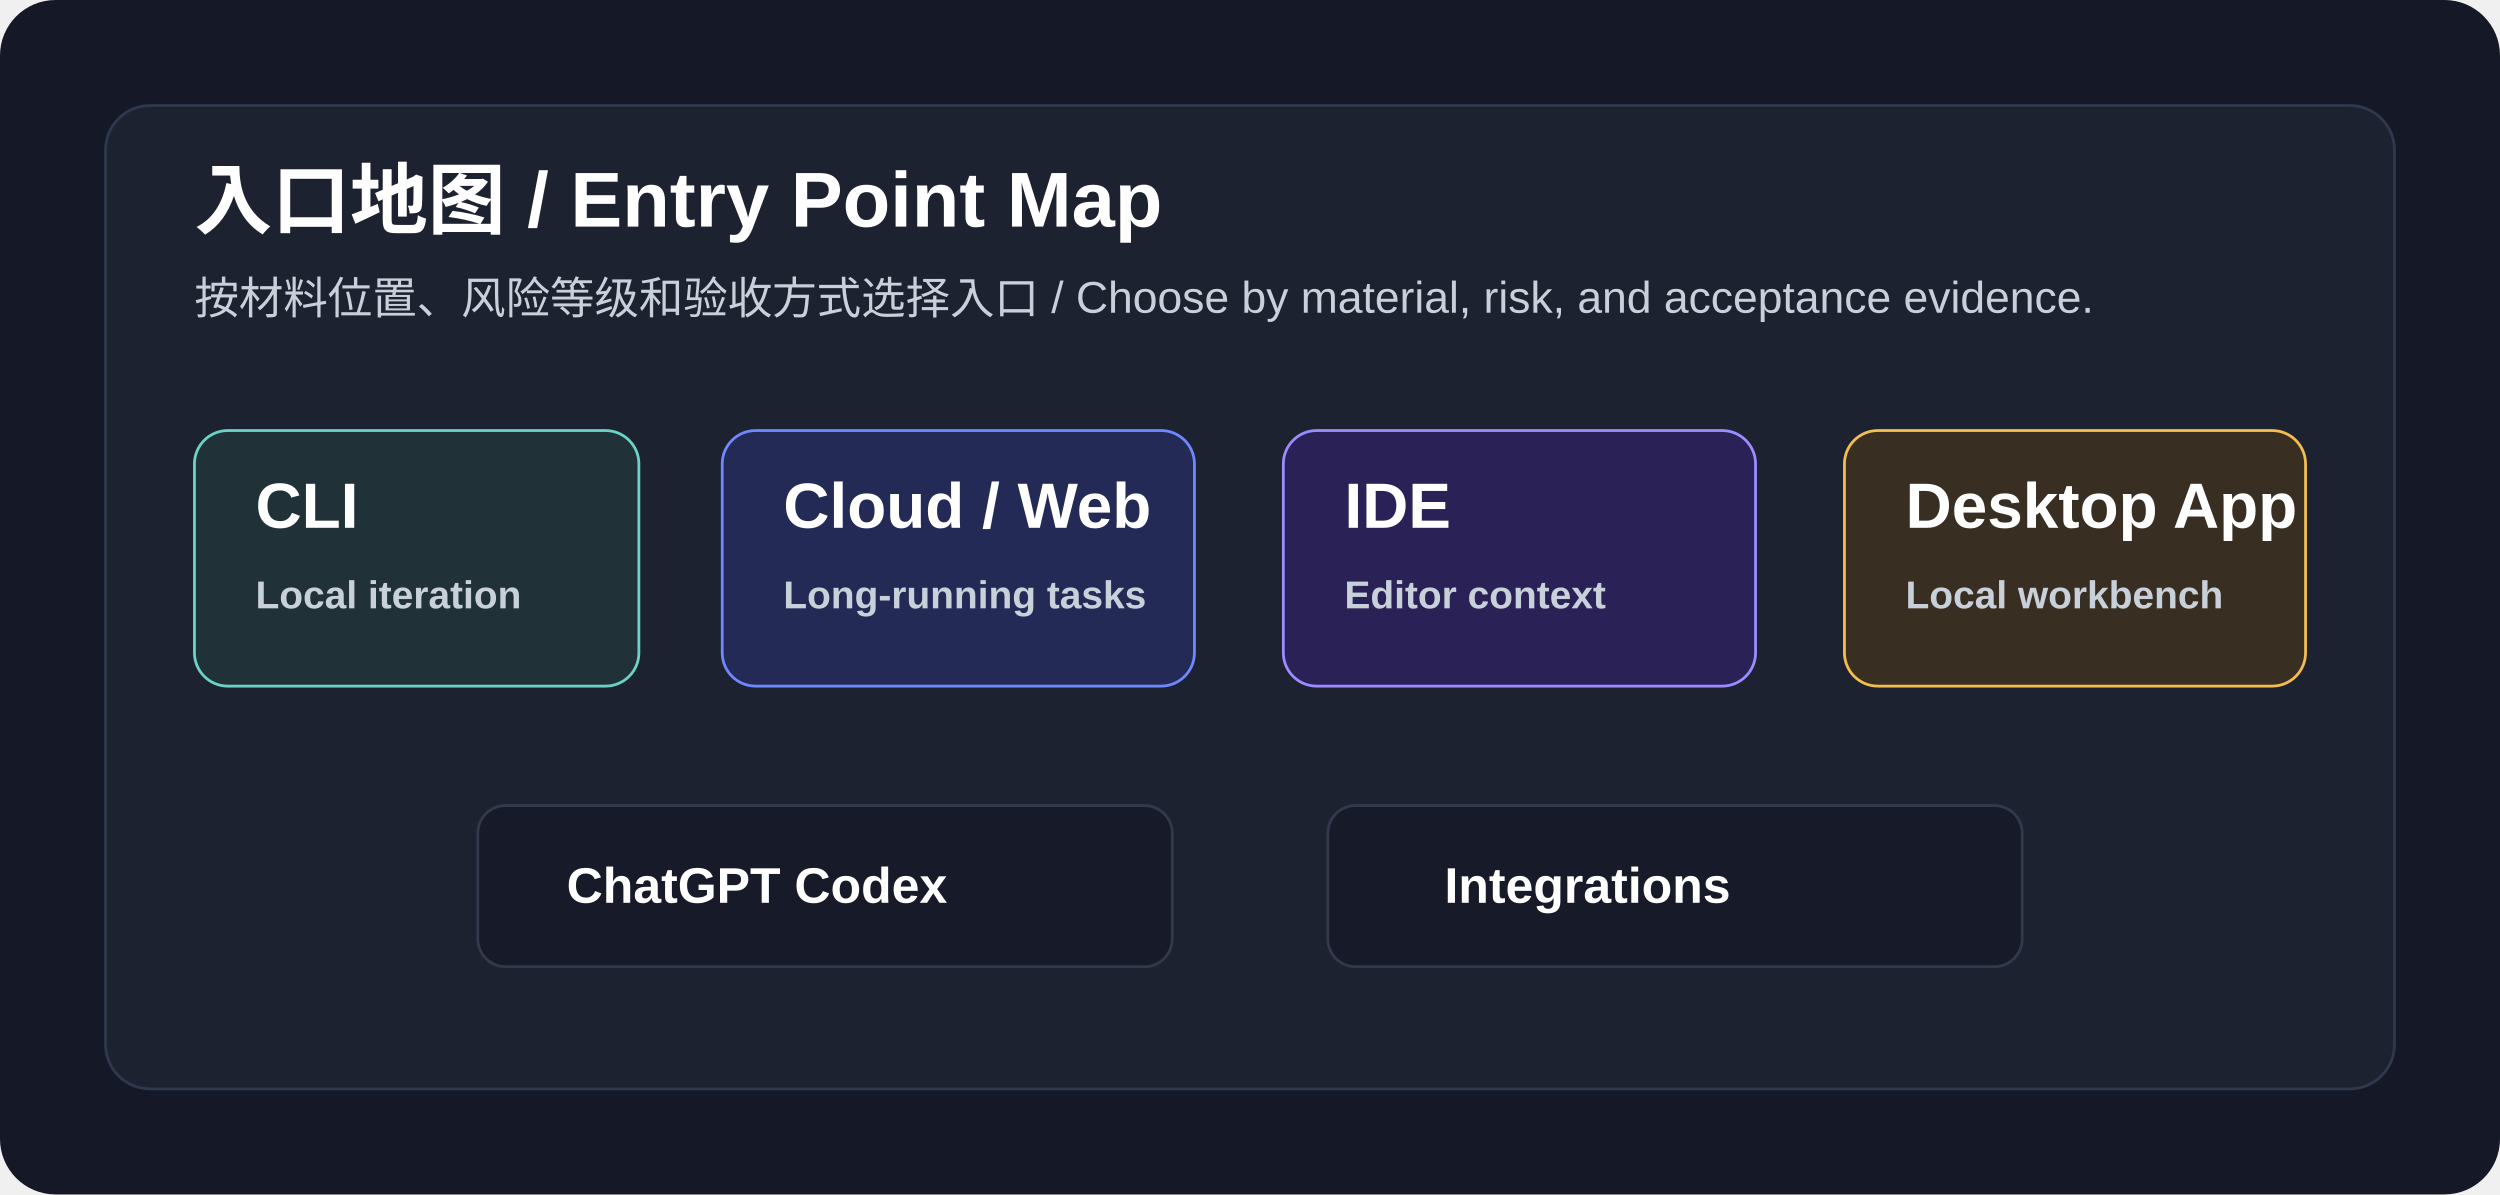
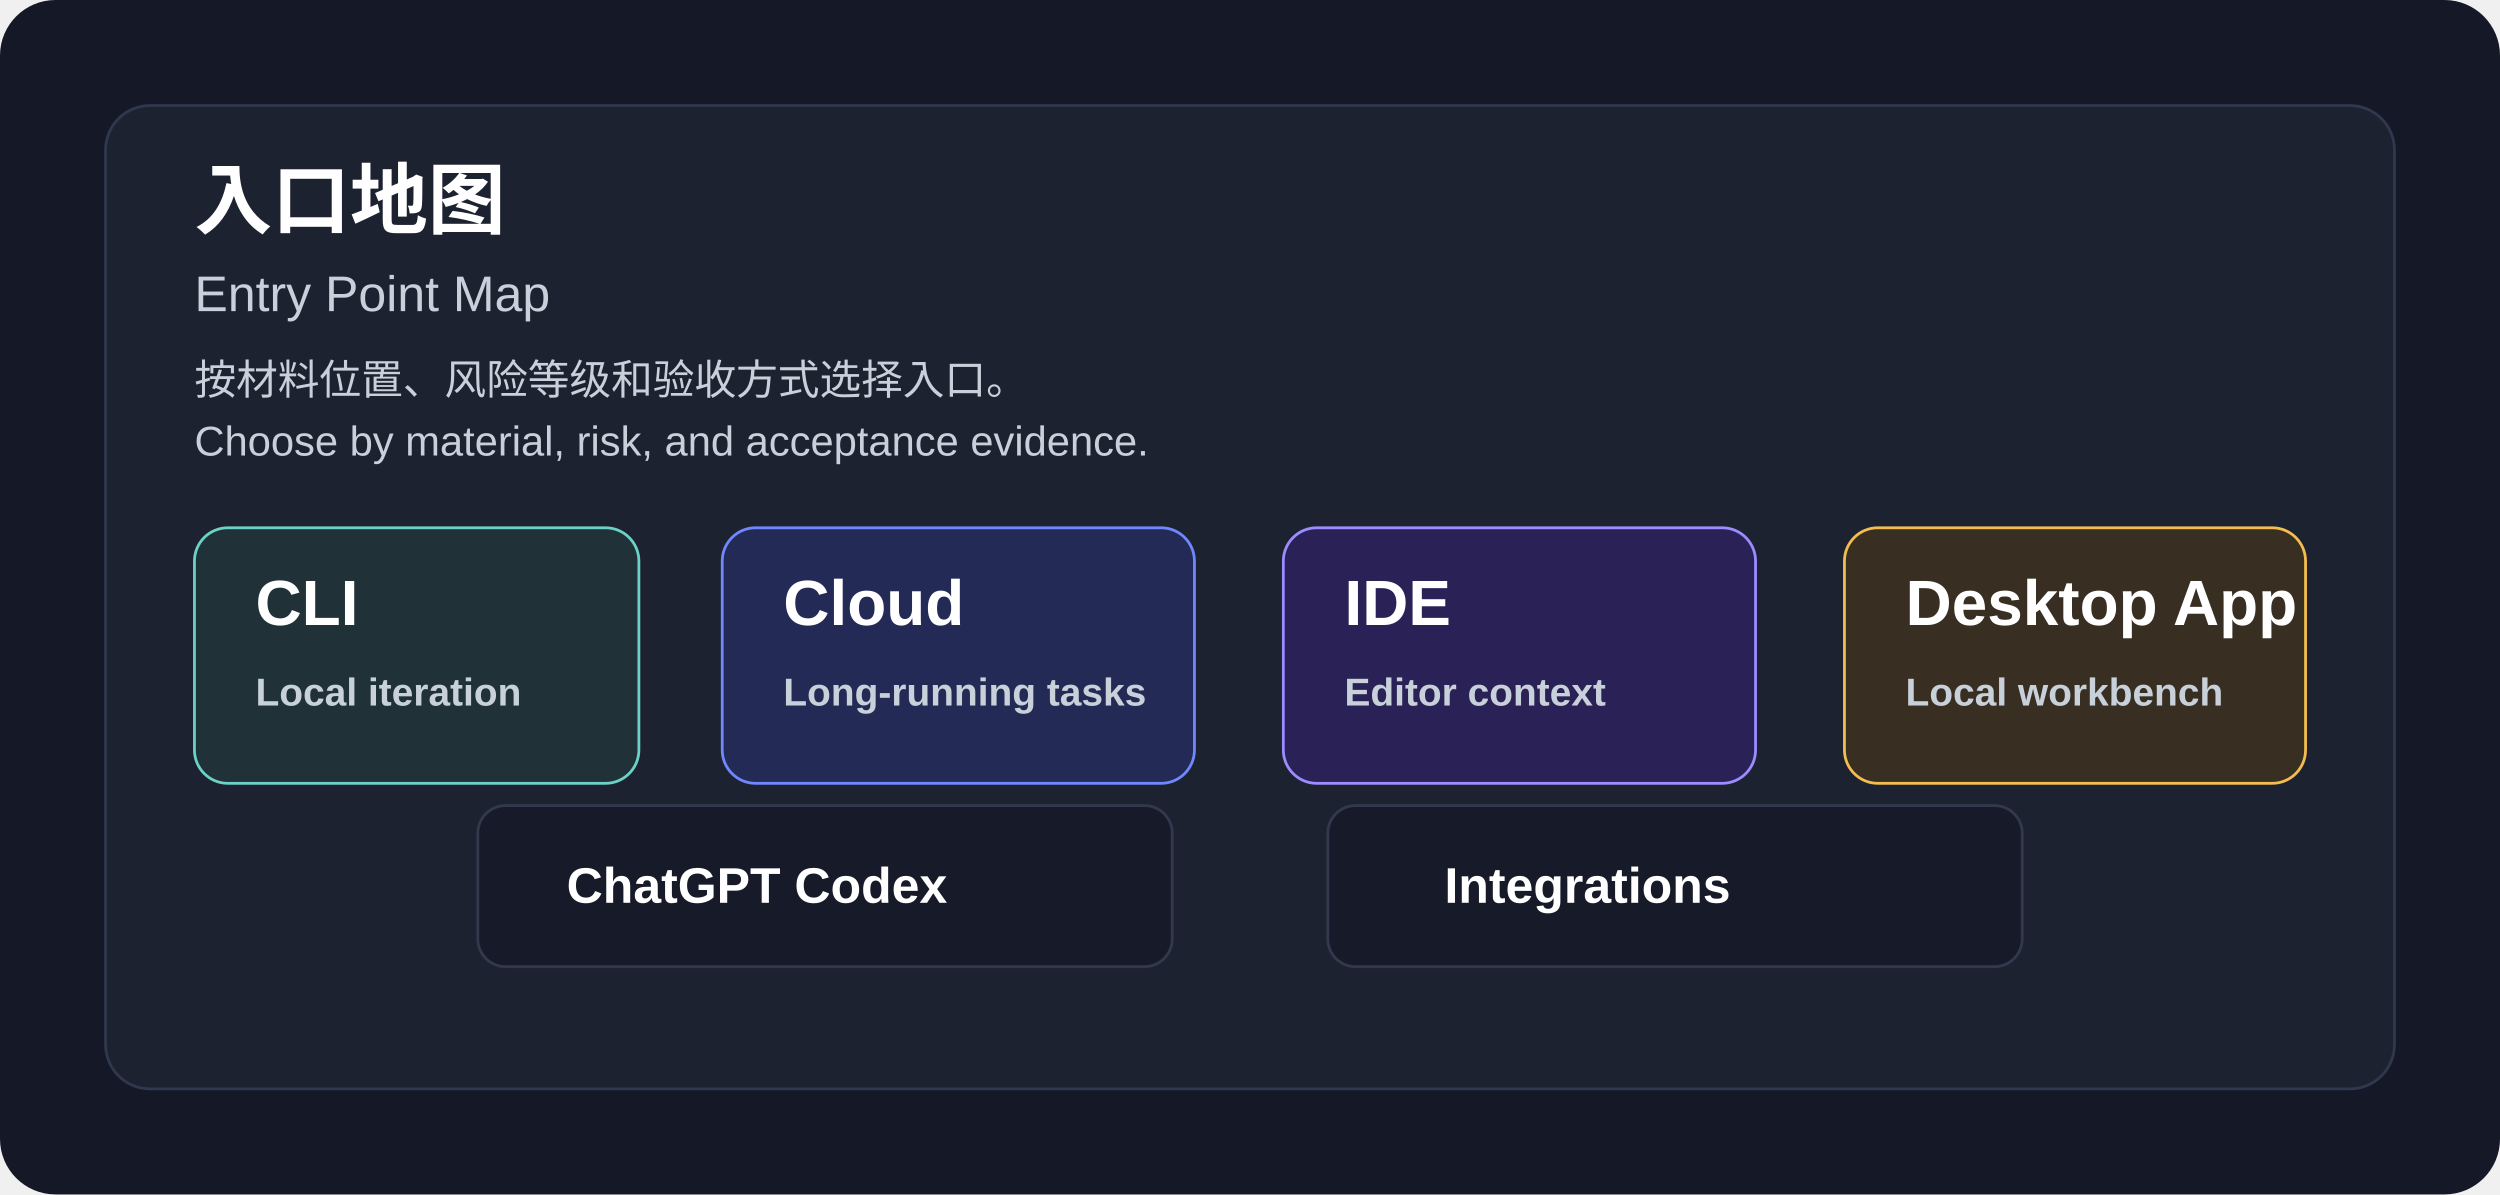
<svg xmlns="http://www.w3.org/2000/svg" viewBox="0 0 900 430" role="img" aria-labelledby="title desc">
  <rect width="900" height="430" rx="20" fill="#151827" />
  <rect x="38" y="38" width="824" height="354" rx="16" fill="#1d2231" stroke="#30384d" />
-   <text x="70" y="82" fill="#fff" font-size="28" font-weight="700" font-family="Arial">入口地图 / Entry Point Map</text>
-   <text x="70" y="113" fill="#c8d0da" font-size="16" font-family="Arial">按材料位置、风险等级和验收方式选择入口 / Choose by material, risk, and acceptance evidence.</text>
+   <text x="70" y="82" fill="#fff" font-size="28" font-weight="700" font-family="Arial">入口地图</text>
+   <text x="70" y="112" fill="#c8d0da" font-size="18" font-family="Arial">Entry Point Map</text>
+   <text x="70" y="142" fill="#c8d0da" font-size="15" font-family="Arial">按材料位置、风险等级和验收方式选择入口。</text>
+   <text x="70" y="164" fill="#c8d0da" font-size="15" font-family="Arial">Choose by material, risk, and acceptance evidence.</text>
  <g font-family="Arial" font-weight="700">
-     <rect x="70" y="155" width="160" height="92" rx="12" fill="#203238" stroke="#6bd2c7" />
-     <text x="92" y="190" fill="#fff" font-size="23">CLI</text>
-     <text x="92" y="219" fill="#c8d0da" font-size="14">Local iteration</text>
-     <rect x="260" y="155" width="170" height="92" rx="12" fill="#232a56" stroke="#7187ff" />
-     <text x="282" y="190" fill="#fff" font-size="23">Cloud / Web</text>
-     <text x="282" y="219" fill="#c8d0da" font-size="14">Long-running tasks</text>
-     <rect x="462" y="155" width="170" height="92" rx="12" fill="#2a2256" stroke="#9b8cff" />
-     <text x="484" y="190" fill="#fff" font-size="23">IDE</text>
-     <text x="484" y="219" fill="#c8d0da" font-size="14">Editor context</text>
-     <rect x="664" y="155" width="166" height="92" rx="12" fill="#382f22" stroke="#f3bd4f" />
-     <text x="686" y="190" fill="#fff" font-size="23">Desktop App</text>
-     <text x="686" y="219" fill="#c8d0da" font-size="14">Local workbench</text>
+     <rect x="70" y="190" width="160" height="92" rx="12" fill="#203238" stroke="#6bd2c7" />
+     <text x="92" y="225" fill="#fff" font-size="23">CLI</text>
+     <text x="92" y="254" fill="#c8d0da" font-size="14">Local iteration</text>
+     <rect x="260" y="190" width="170" height="92" rx="12" fill="#232a56" stroke="#7187ff" />
+     <text x="282" y="225" fill="#fff" font-size="23">Cloud</text>
+     <text x="282" y="254" fill="#c8d0da" font-size="14">Long-running tasks</text>
+     <rect x="462" y="190" width="170" height="92" rx="12" fill="#2a2256" stroke="#9b8cff" />
+     <text x="484" y="225" fill="#fff" font-size="23">IDE</text>
+     <text x="484" y="254" fill="#c8d0da" font-size="14">Editor context</text>
+     <rect x="664" y="190" width="166" height="92" rx="12" fill="#382f22" stroke="#f3bd4f" />
+     <text x="686" y="225" fill="#fff" font-size="23">Desktop App</text>
+     <text x="686" y="254" fill="#c8d0da" font-size="14">Local workbench</text>
    <rect x="172" y="290" width="250" height="58" rx="10" fill="#171b29" stroke="#33394d" />
    <text x="204" y="325" fill="#fff" font-size="18">ChatGPT Codex</text>
    <rect x="478" y="290" width="250" height="58" rx="10" fill="#171b29" stroke="#33394d" />
    <text x="520" y="325" fill="#fff" font-size="18">Integrations</text>
  </g>
</svg>
